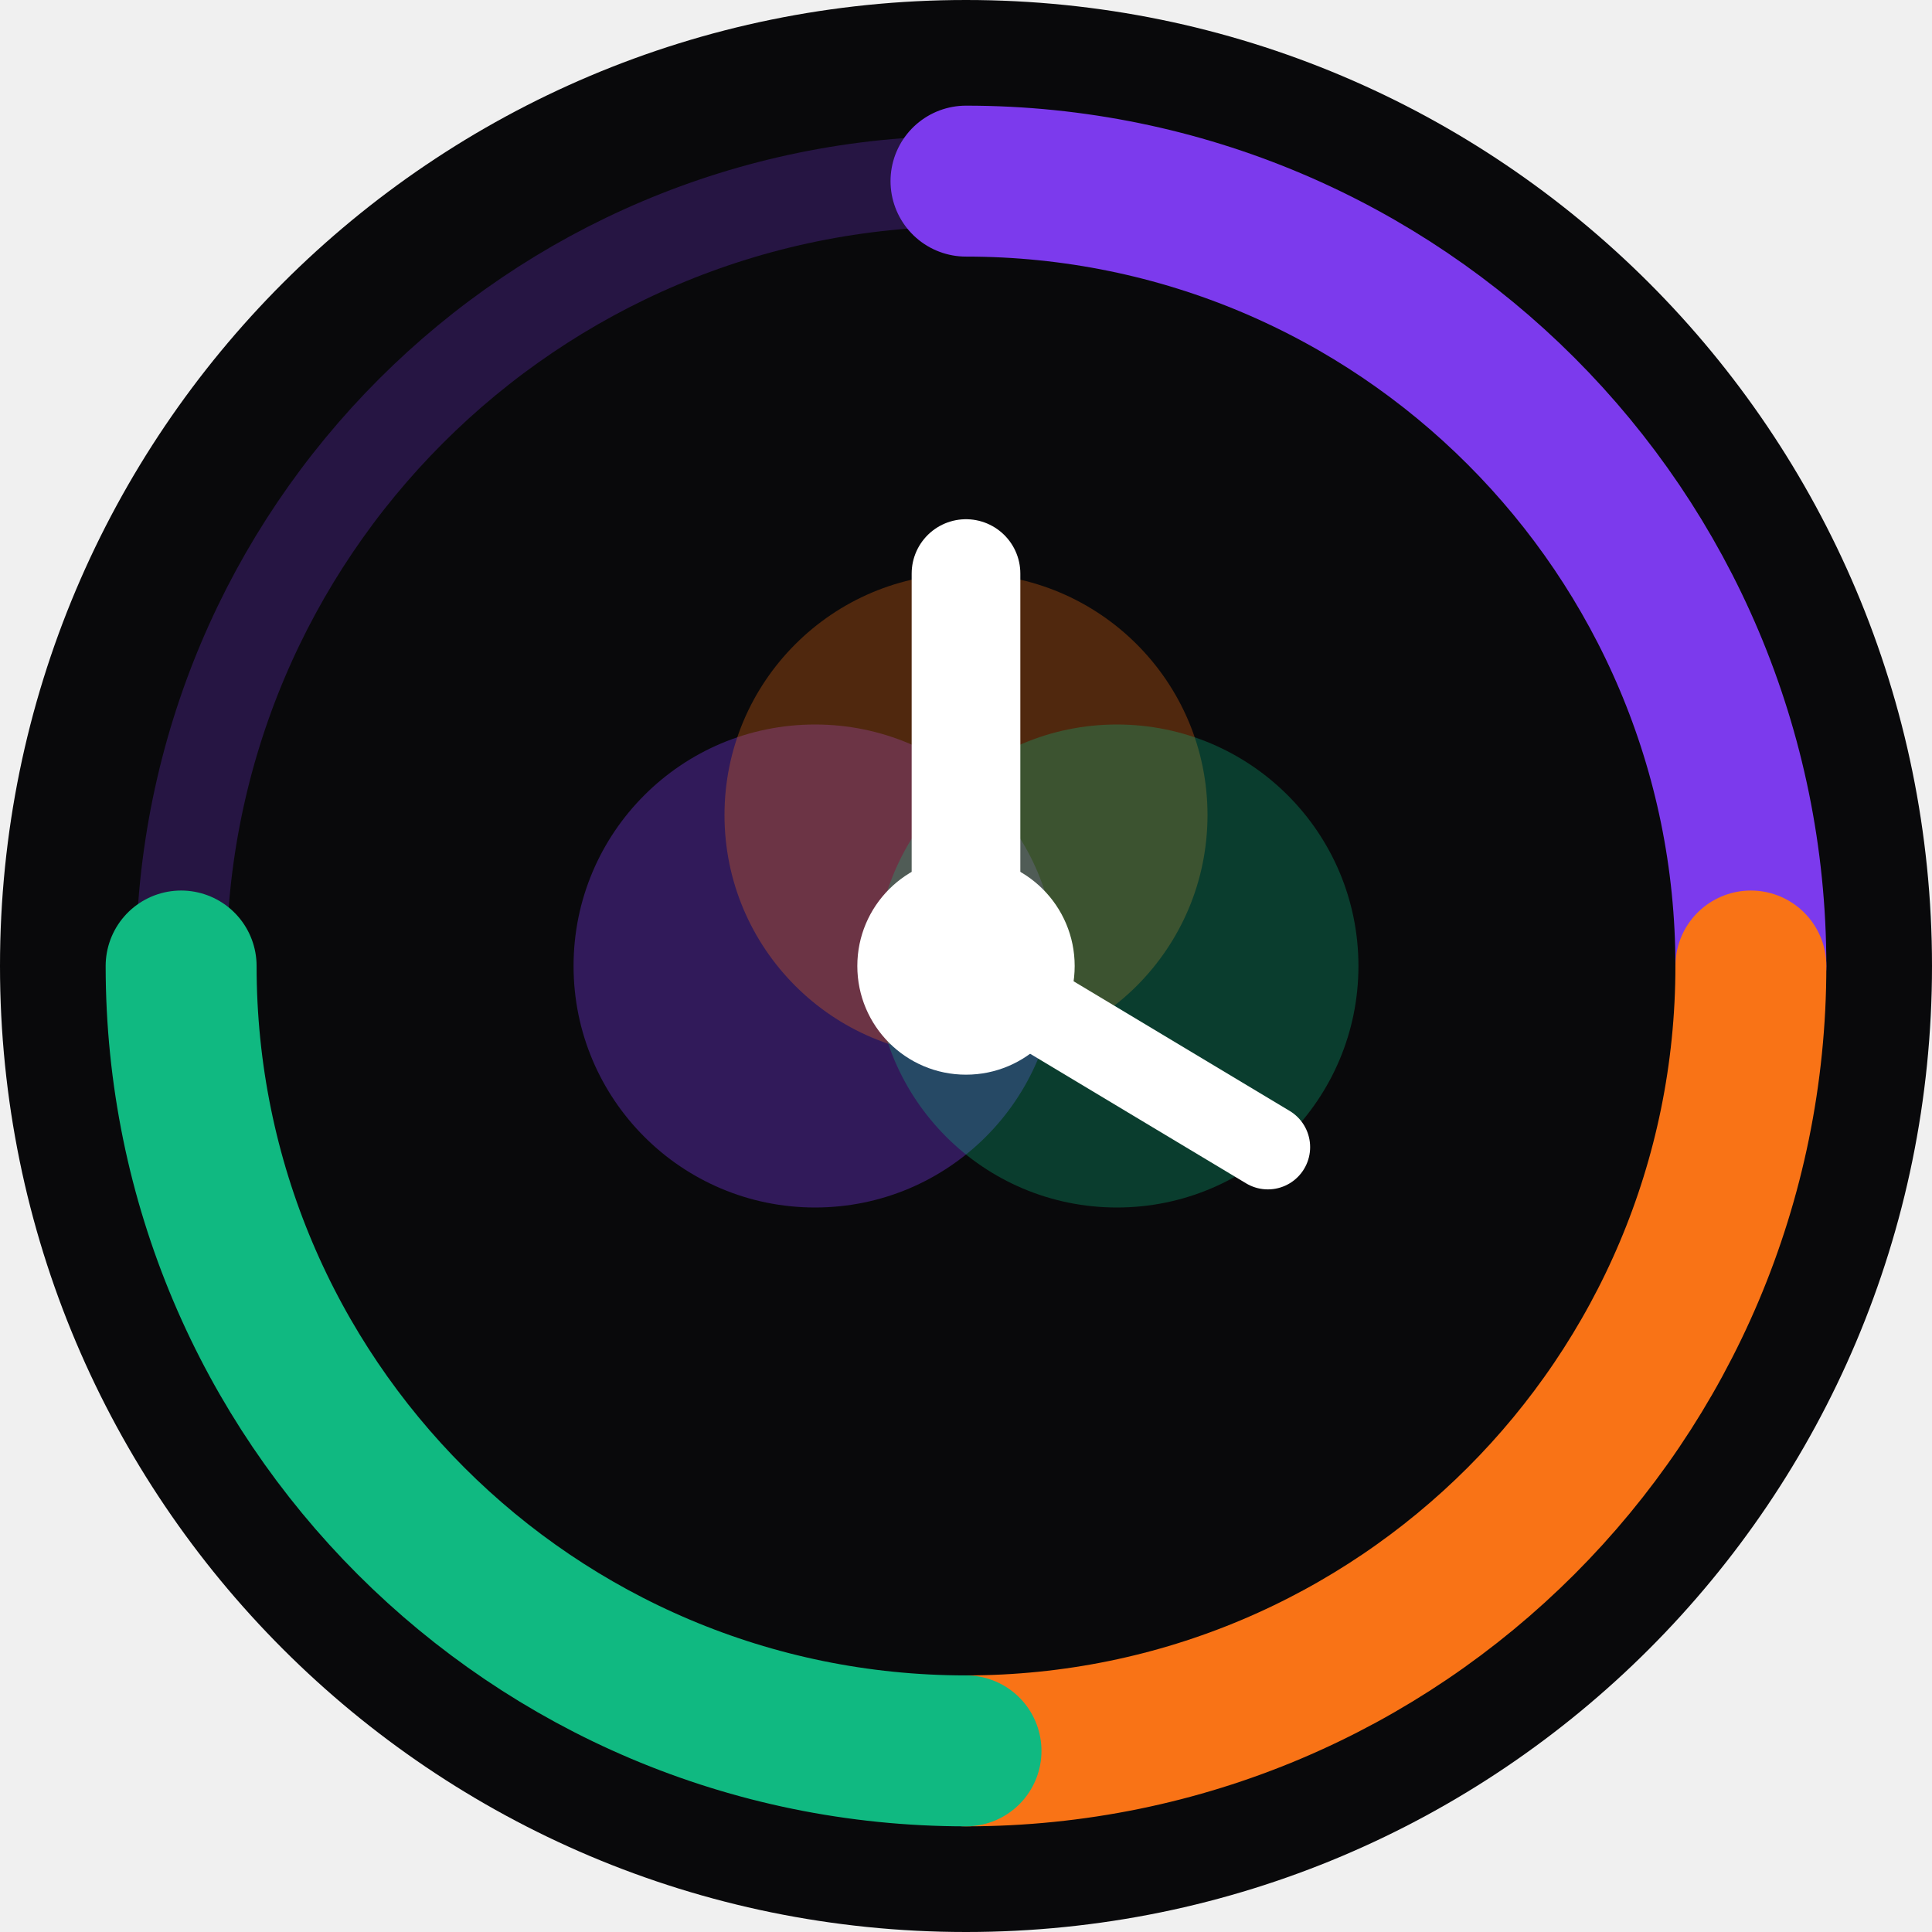
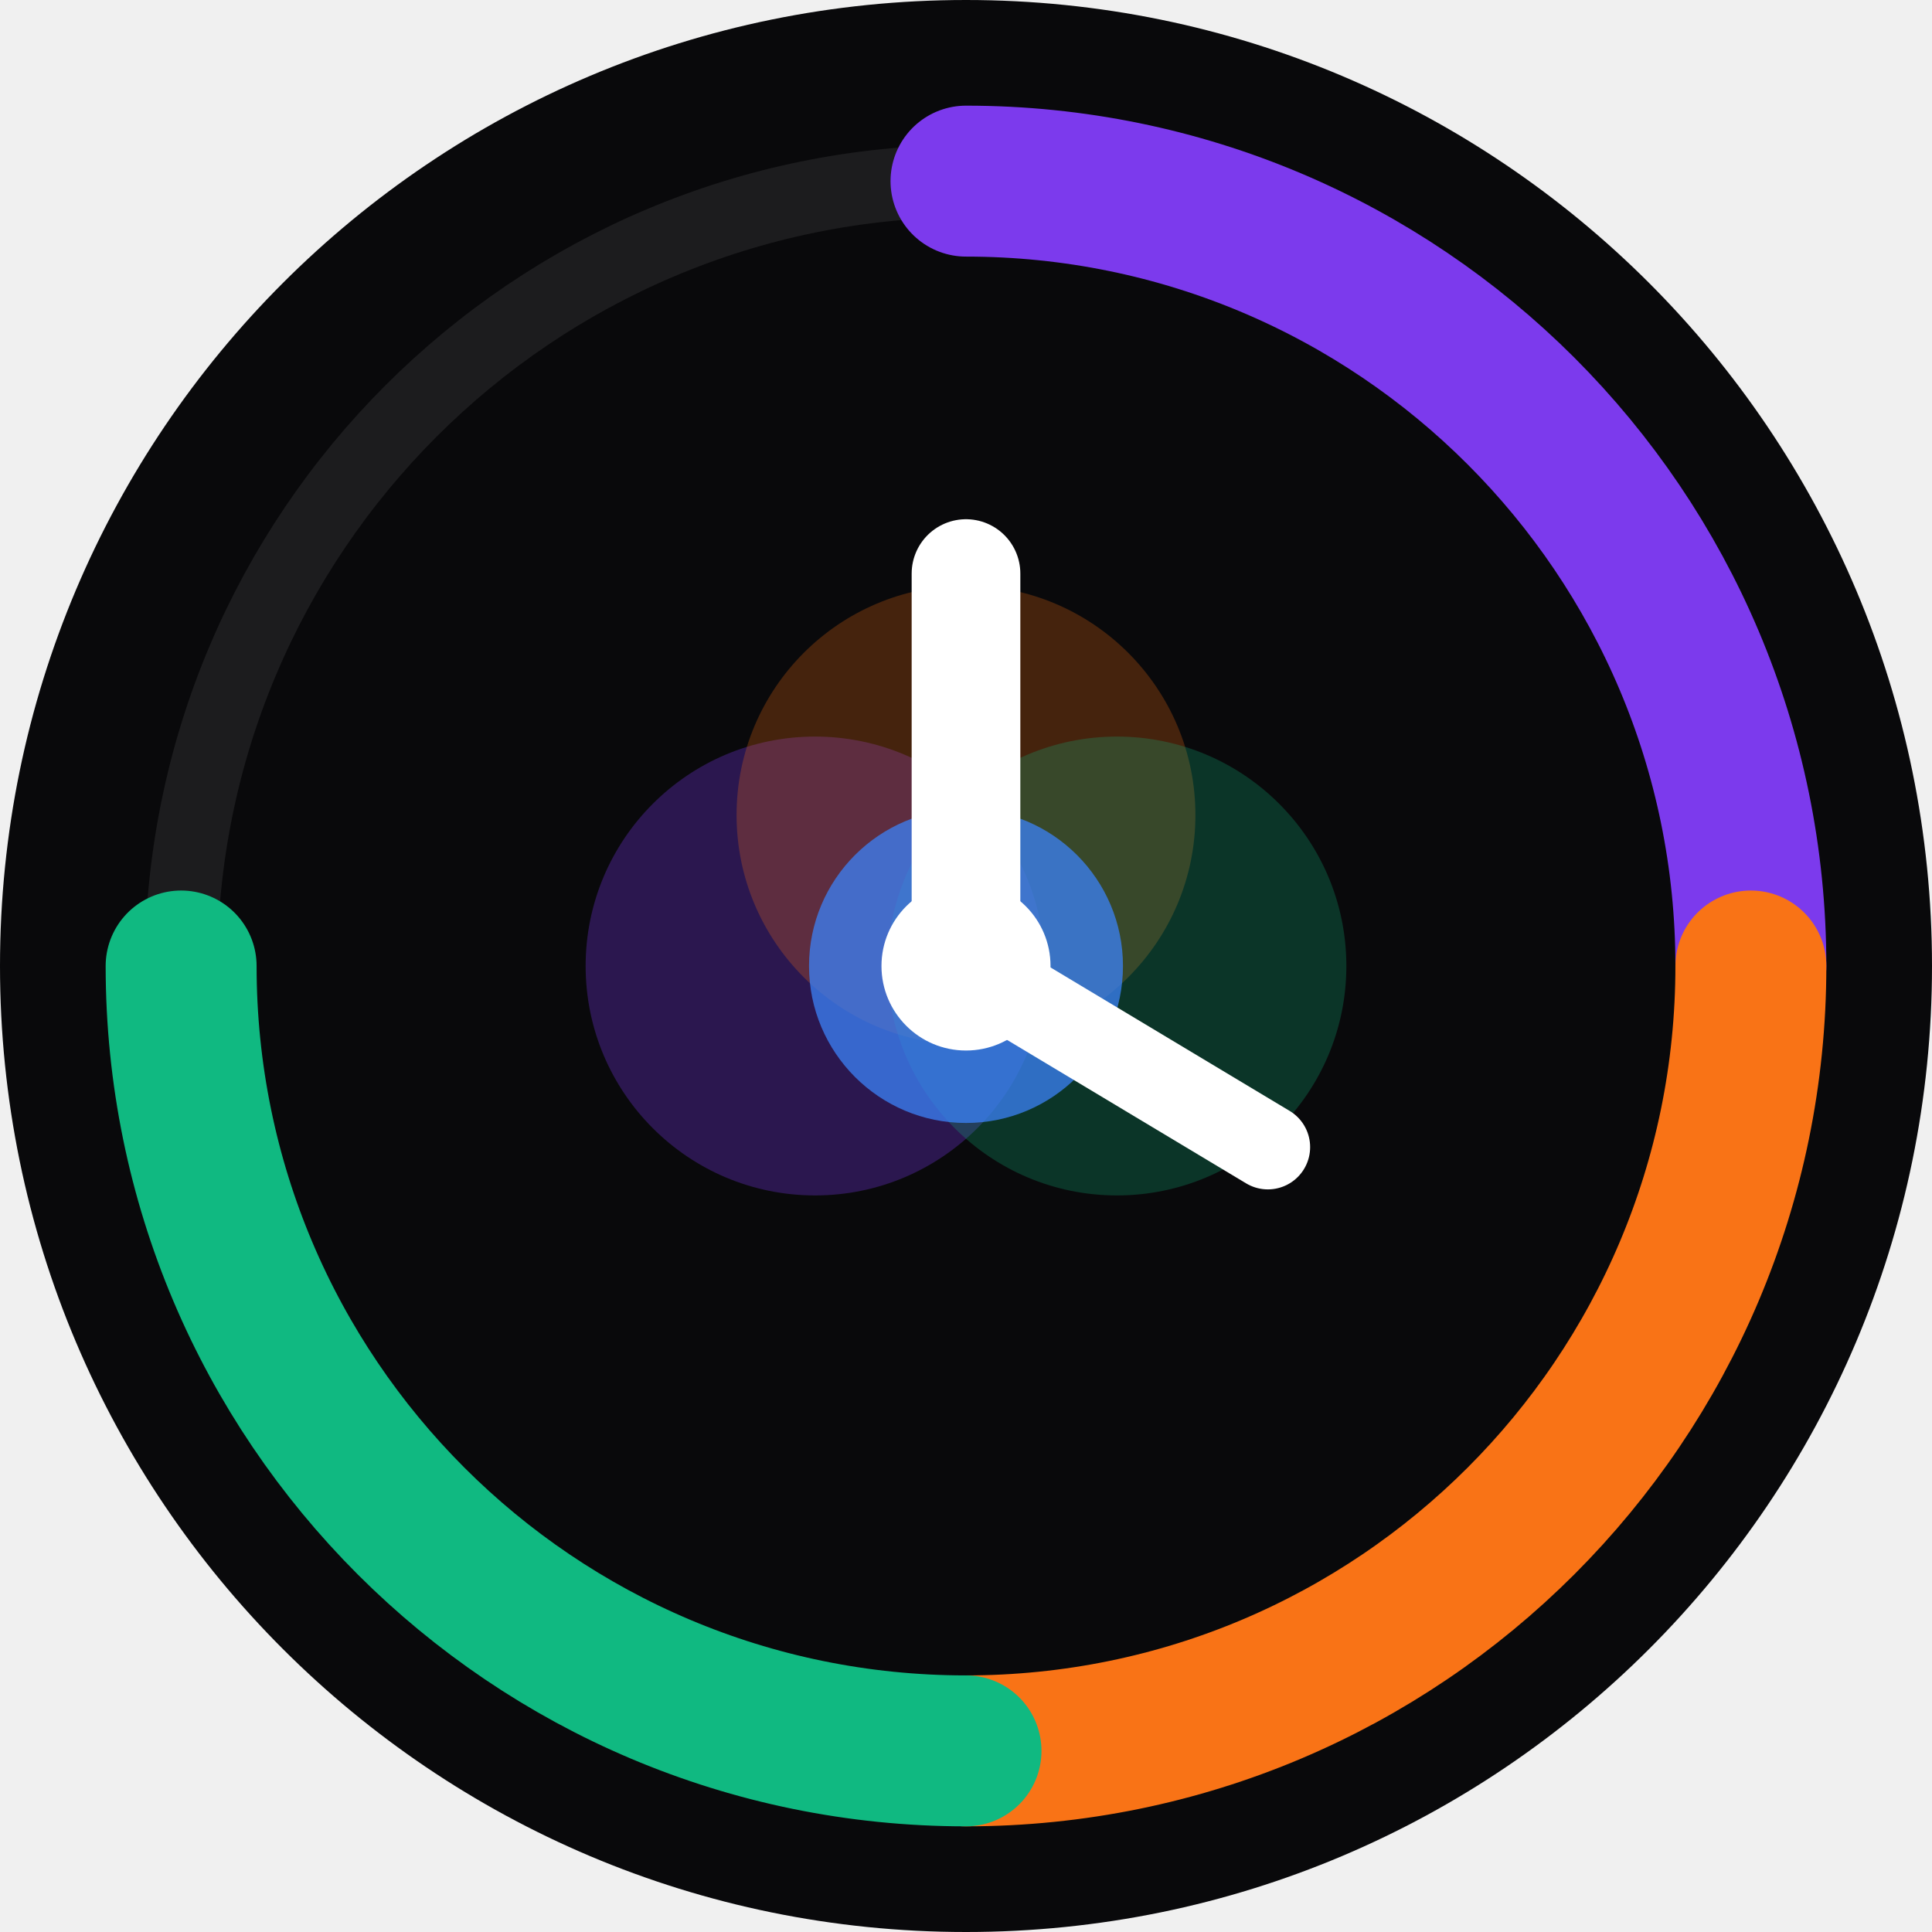
<svg xmlns="http://www.w3.org/2000/svg" viewBox="0 0 32 32" fill="none">
  <circle cx="16" cy="16" r="16" fill="#09090B" />
-   <circle cx="16" cy="16" r="13" stroke="rgba(124,58,237,0.25)" stroke-width="1.5" />
+   <circle cx="16" cy="16" r="13" stroke="rgba(255,255,255,0.08)" stroke-width="1.2" />
  <path d="M16 3 A13 13 0 0 1 29 16" stroke="#7C3AED" stroke-width="2.5" stroke-linecap="round" />
  <path d="M29 16 A13 13 0 0 1 16 29" stroke="#F97316" stroke-width="2.5" stroke-linecap="round" />
  <path d="M16 29 A13 13 0 0 1 3 16" stroke="#10B981" stroke-width="2.5" stroke-linecap="round" />
-   <circle cx="13.5" cy="16" r="4" fill="rgba(124,58,237,0.35)" />
-   <circle cx="16" cy="13.5" r="4" fill="rgba(249,115,22,0.3)" />
-   <circle cx="18.5" cy="16" r="4" fill="rgba(16,185,129,0.3)" />
+   <circle cx="13.5" cy="16" r="3.8" fill="rgba(124,58,237,0.3)" />
+   <circle cx="16" cy="13.5" r="3.8" fill="rgba(249,115,22,0.25)" />
+   <circle cx="18.5" cy="16" r="3.8" fill="rgba(16,185,129,0.25)" />
+   <circle cx="16" cy="16" r="2.6" fill="rgba(59,130,246,0.75)" />
  <line x1="16" y1="16" x2="16" y2="9.5" stroke="white" stroke-width="1.8" stroke-linecap="round" />
  <line x1="16" y1="16" x2="21" y2="19" stroke="white" stroke-width="1.4" stroke-linecap="round" />
-   <circle cx="16" cy="16" r="1.8" fill="white" />
+   <circle cx="16" cy="16" r="1.4" fill="white" />
</svg>
